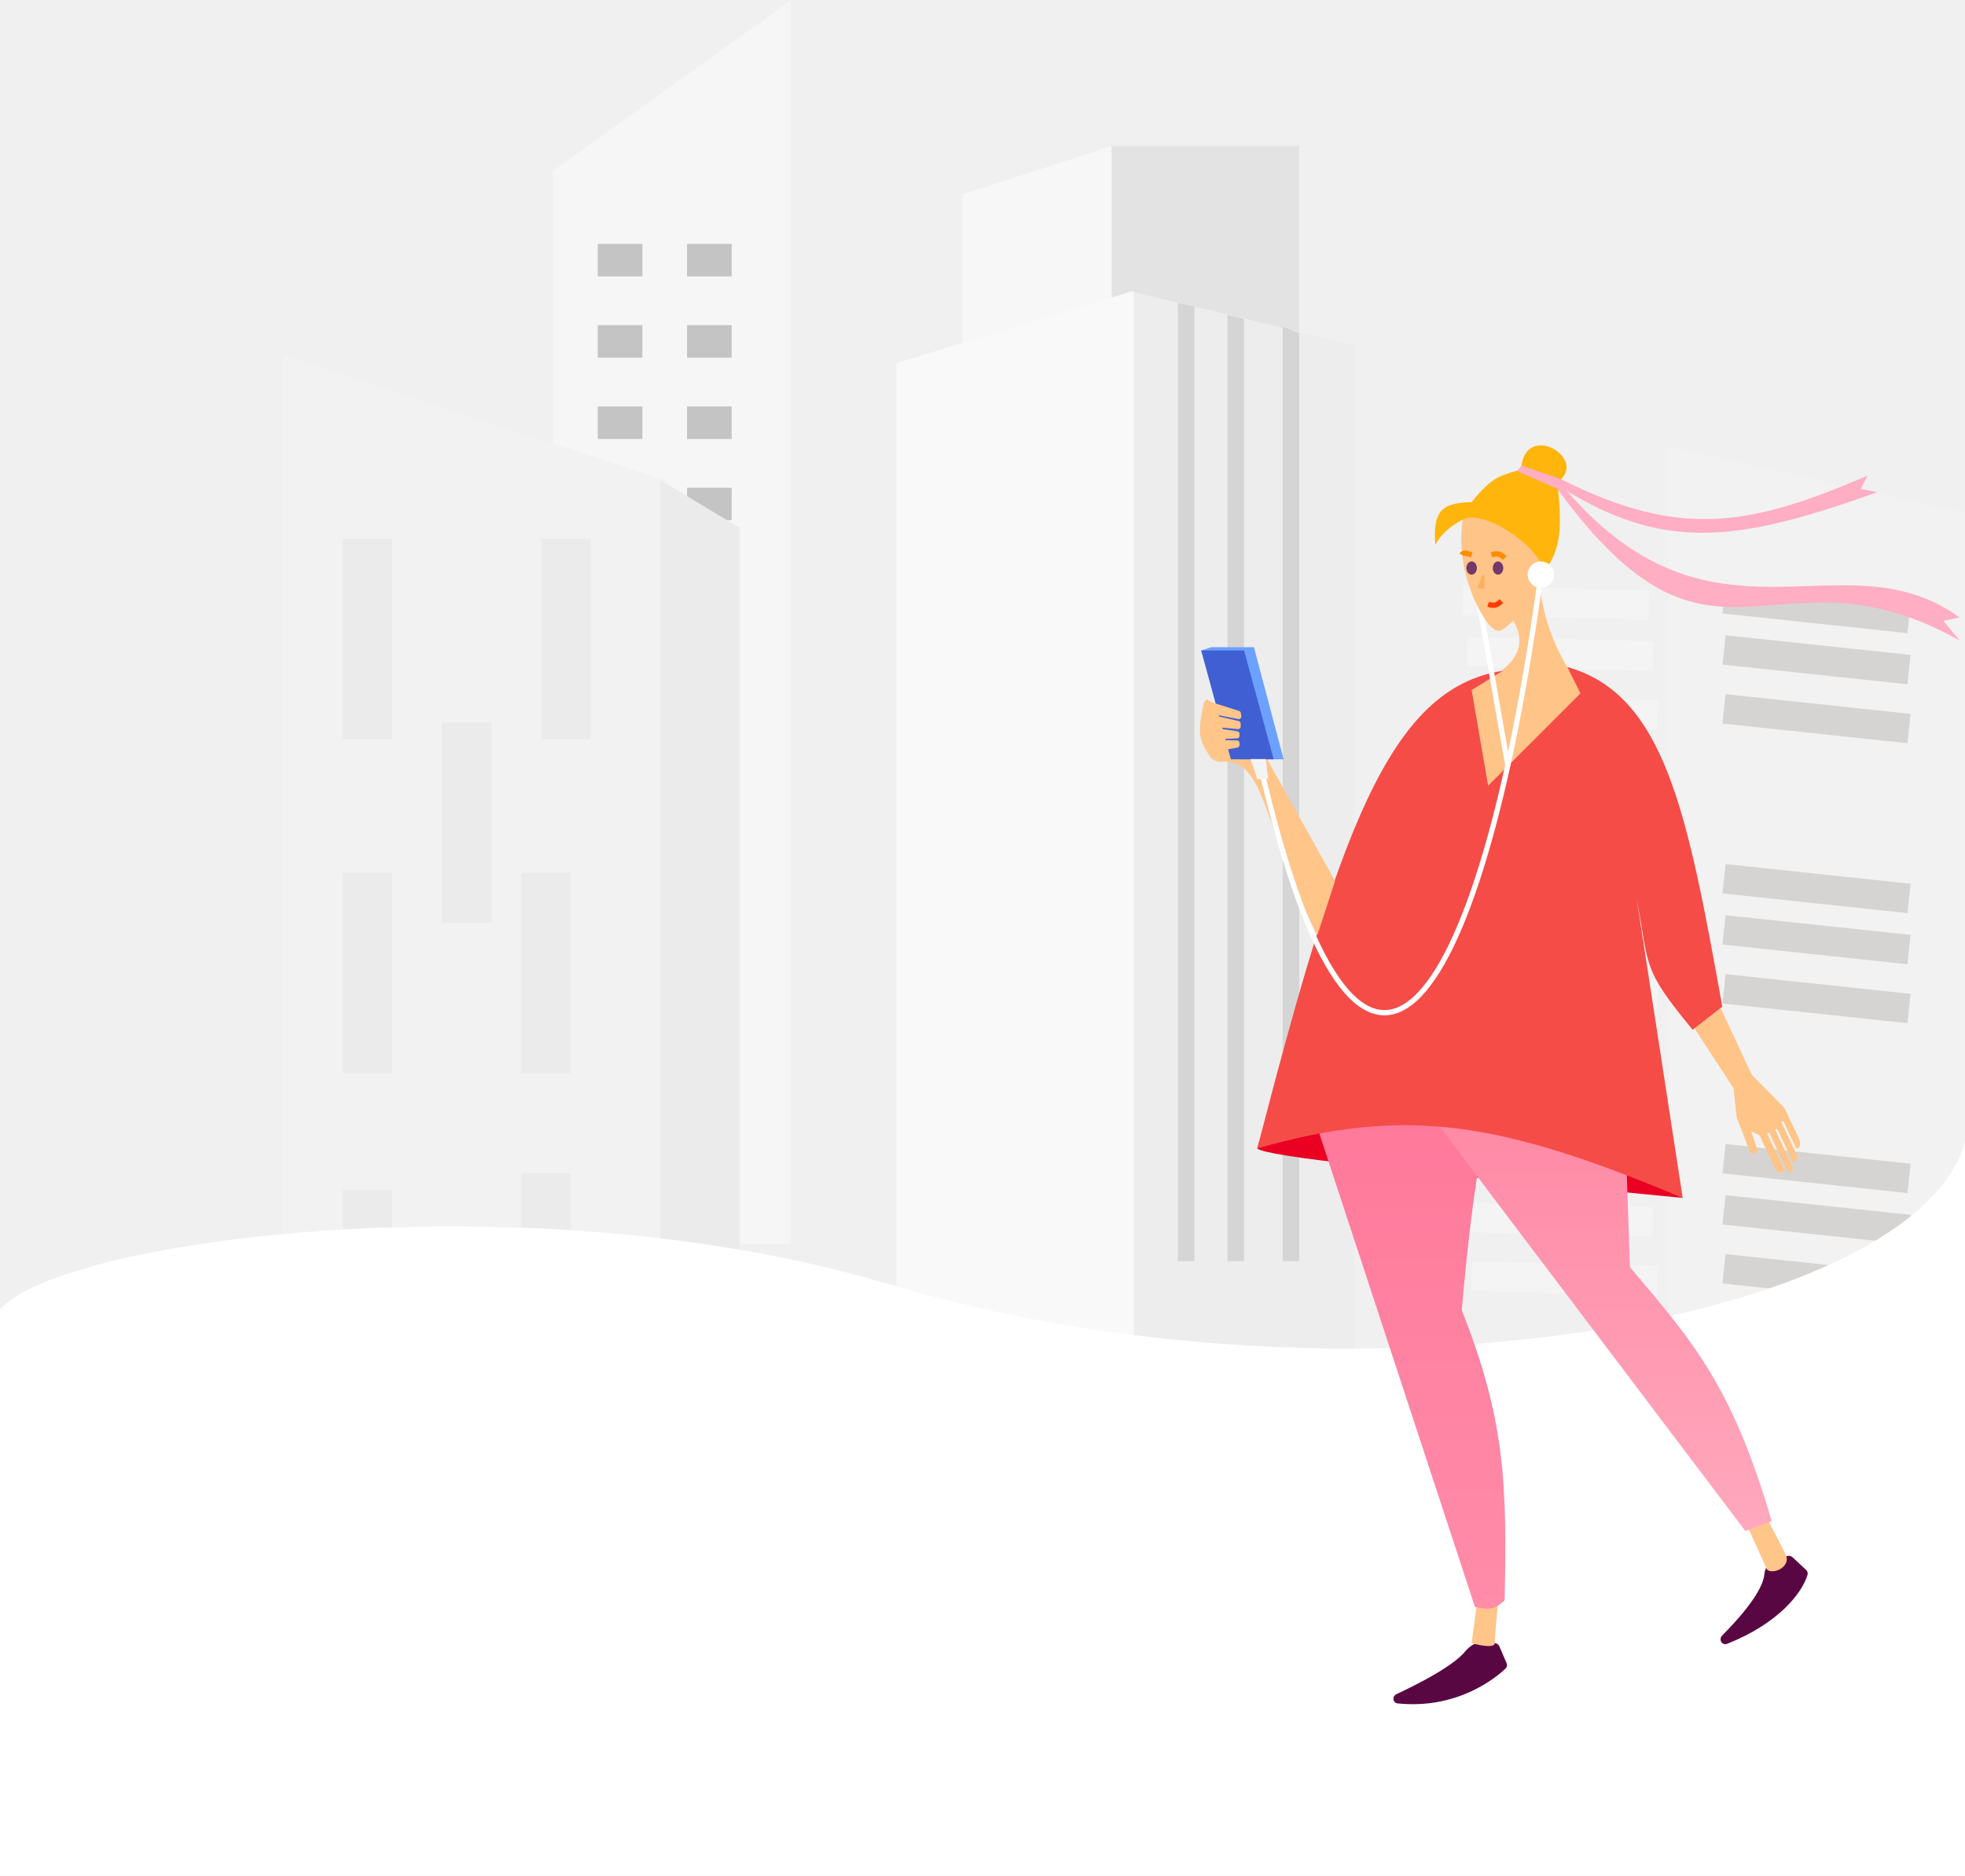
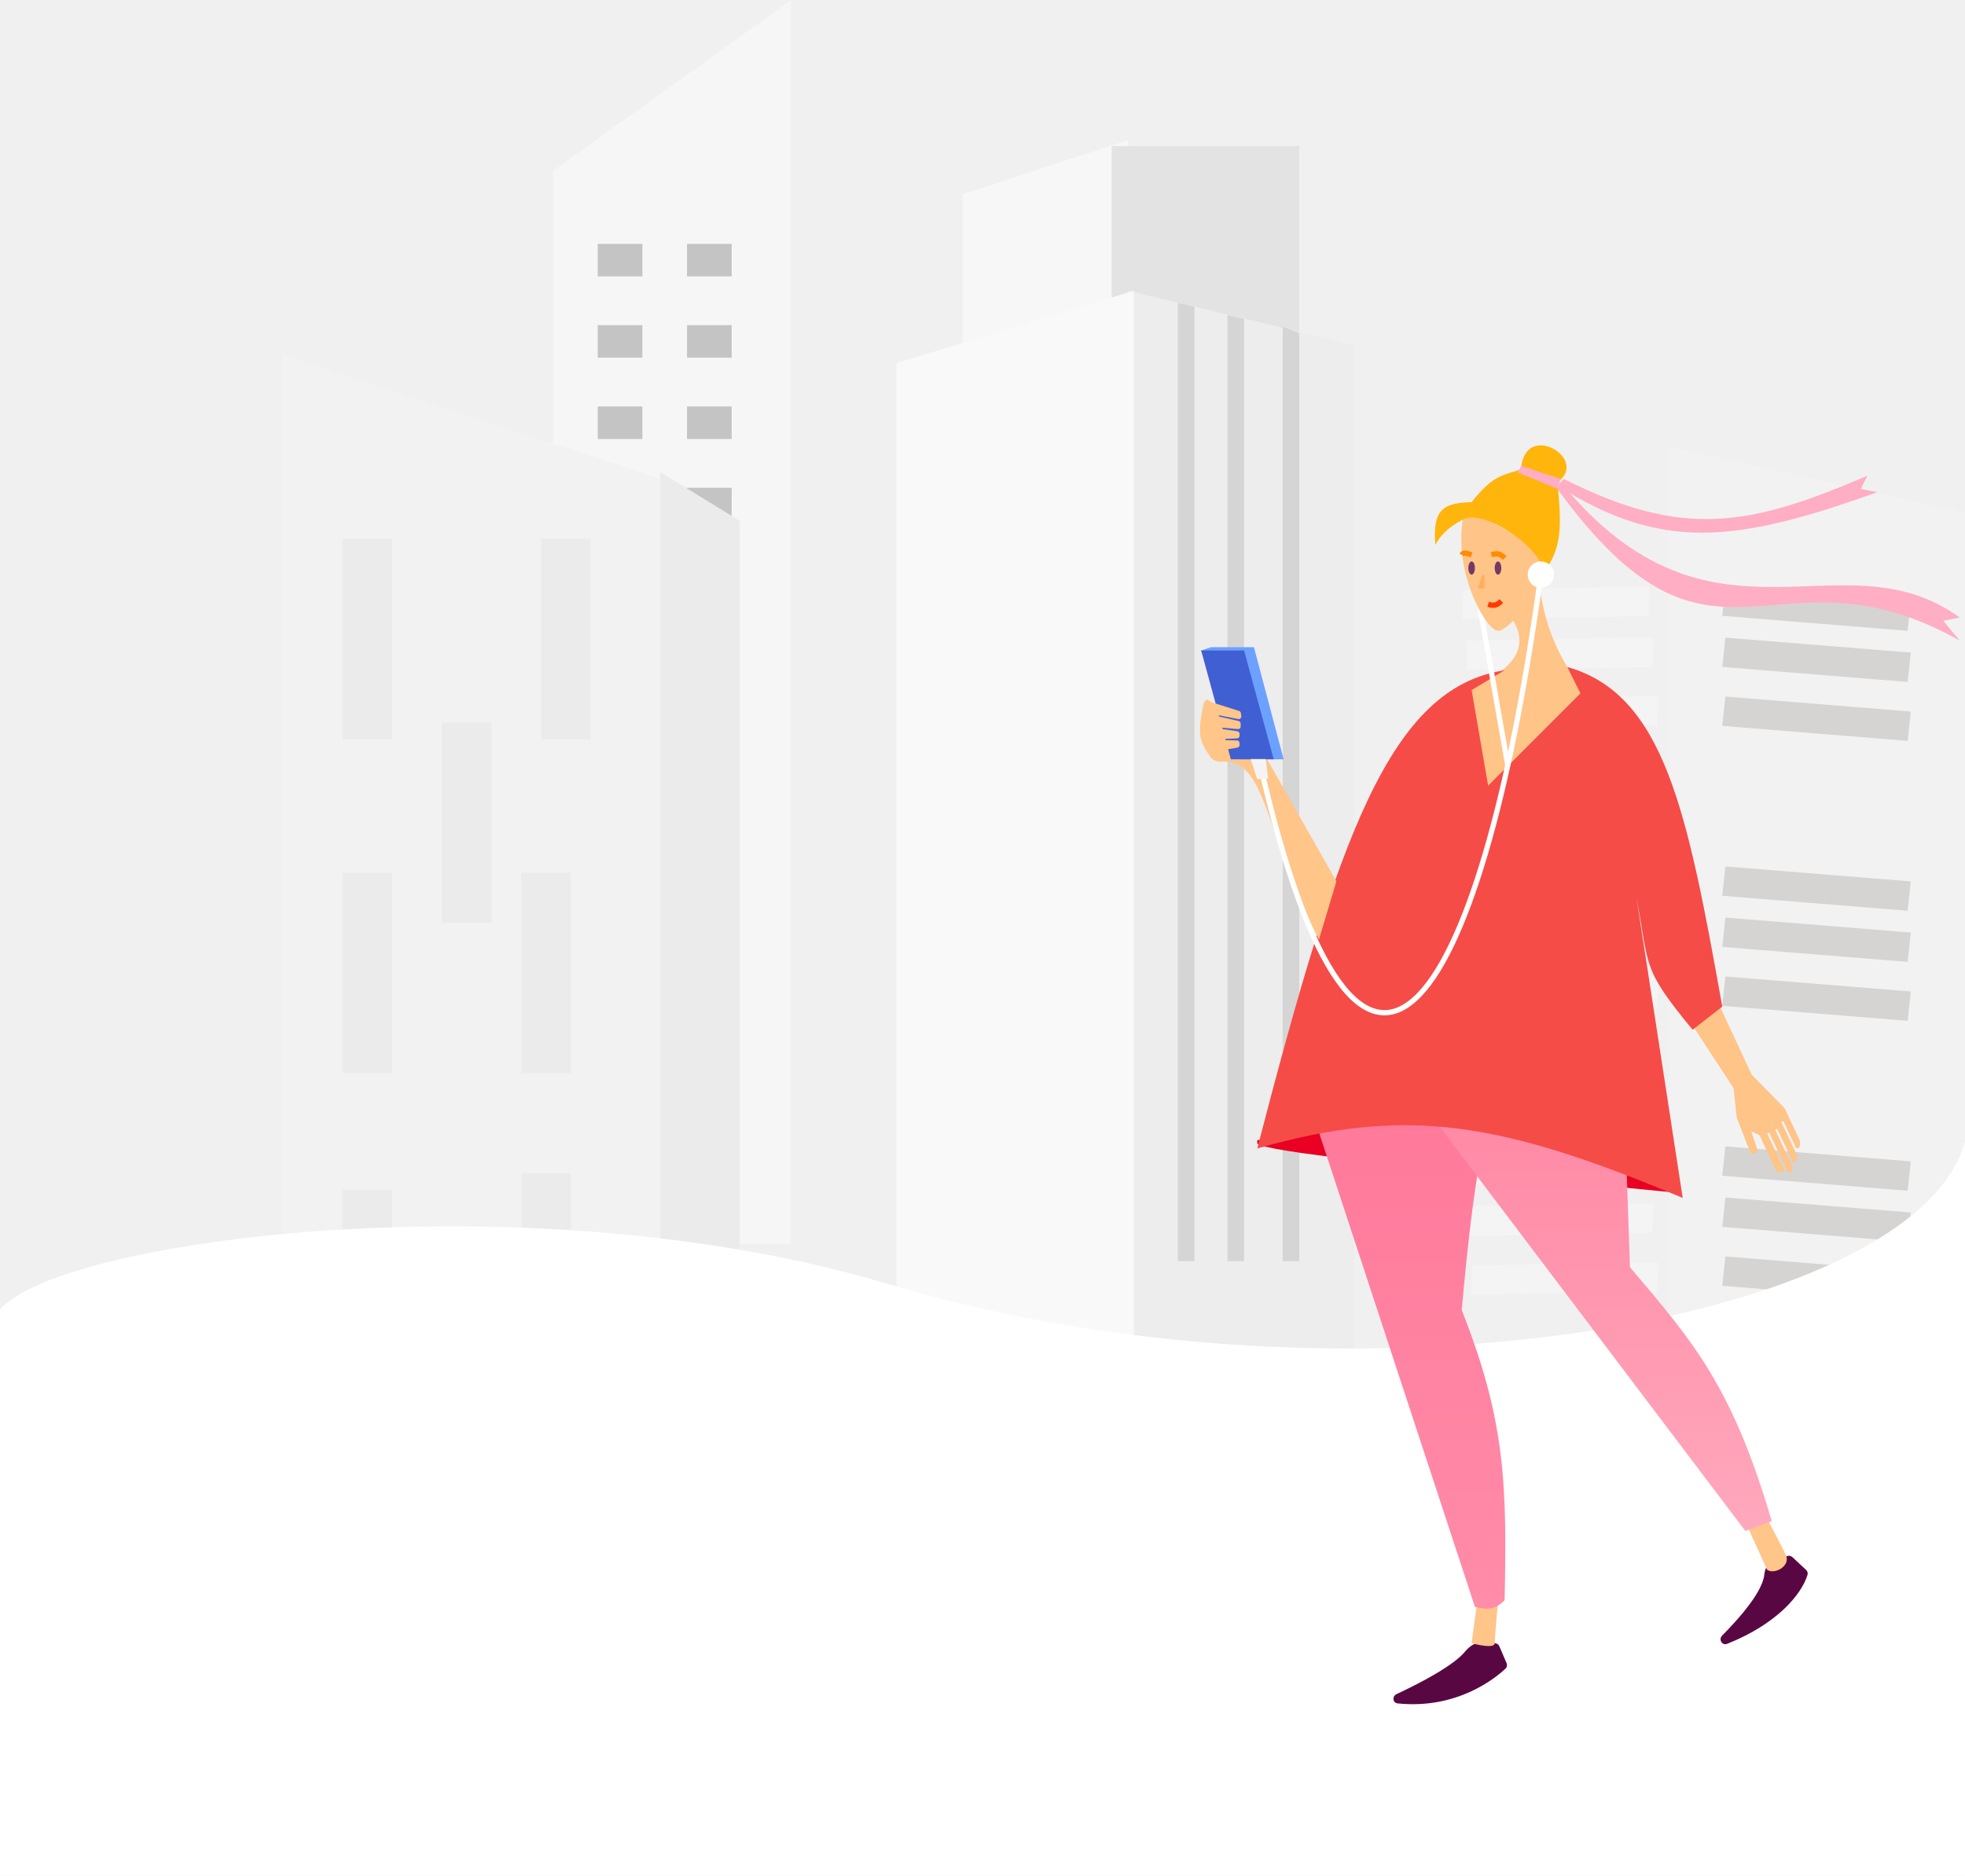
- <svg xmlns="http://www.w3.org/2000/svg" width="375px" height="358px" viewBox="0 0 375 358" version="1.1">
+ <svg xmlns="http://www.w3.org/2000/svg" width="375" height="358" viewBox="0 0 375 358" fill="none">
+   <path d="M105.554 32.582L150.992 0V237.385H105.554V32.582Z" fill="#F6F6F6" />
+   <path d="M150.992 0L185.07 11.079V235.833H150.992V0Z" fill="#F0F0F0" />
+   <rect x="114.074" y="46.546" width="8.52" height="6.206" fill="#C4C4C4" />
+   <rect x="131.113" y="46.546" width="8.52" height="6.206" fill="#C4C4C4" />
+   <rect x="131.113" y="62.061" width="8.52" height="6.206" fill="#C4C4C4" />
+   <rect x="114.074" y="62.061" width="8.52" height="6.206" fill="#C4C4C4" />
+   <rect x="114.074" y="77.577" width="8.52" height="6.206" fill="#C4C4C4" />
+   <rect x="131.113" y="77.577" width="8.52" height="6.206" fill="#C4C4C4" />
+   <rect x="131.113" y="93.092" width="8.52" height="6.206" fill="#C4C4C4" />
+   <rect x="114.074" y="93.092" width="8.52" height="6.206" fill="#C4C4C4" />
+   <rect x="114.074" y="108.607" width="8.52" height="6.206" fill="#C4C4C4" />
+   <rect x="131.113" y="108.607" width="8.52" height="6.206" fill="#C4C4C4" />
+   <rect x="131.113" y="124.123" width="8.52" height="6.206" fill="#C4C4C4" />
+   <rect x="114.074" y="124.123" width="8.52" height="6.206" fill="#C4C4C4" />
+   <rect x="114.074" y="139.638" width="8.52" height="6.206" fill="#C4C4C4" />
+   <rect x="131.113" y="139.638" width="8.52" height="6.206" fill="#C4C4C4" />
+   <rect x="131.113" y="155.154" width="8.52" height="6.206" fill="#C4C4C4" />
+   <rect x="114.074" y="155.154" width="8.52" height="6.206" fill="#C4C4C4" />
+   <path d="M54 332.267V67.79L126.957 91.689V332.267H54Z" fill="#F3F2F2" />
+   <path d="M141.17 99.41L126.01 90.095V332.267L141.17 324.301V99.41Z" fill="#ECEBEB" />
+   <rect x="65.37" y="102.841" width="9.475" height="38.238" fill="#ECEBEB" />
+   <rect x="103.27" y="102.841" width="9.475" height="38.238" fill="#ECEBEB" />
+   <rect x="84.32" y="137.892" width="9.475" height="38.238" fill="#ECEBEB" />
+   <rect x="65.37" y="166.571" width="9.475" height="38.238" fill="#ECEBEB" />
+   <rect x="99.48" y="166.571" width="9.475" height="38.238" fill="#ECEBEB" />
+   <rect x="99.48" y="223.927" width="9.475" height="38.238" fill="#ECEBEB" />
+   <rect x="65.37" y="227.114" width="9.475" height="38.238" fill="#ECEBEB" />
+   <path d="M183.723 37.087L215.306 26.734V58.944L183.723 72.748V37.087Z" fill="#F7F7F7" />
+   <path d="M212.148 57.794V27.884H247.943V69.297L212.148 57.794Z" fill="#E3E3E3" />
+   <path d="M258.47 329.276L214.253 343.081L215.306 55.493L258.47 65.846V329.276Z" fill="#EDEDED" />
+   <path d="M171.09 69.297L216.359 55.493V344.231L171.09 331.577V69.297Z" fill="#F9F9F9" />
+   <path opacity="0.6" d="M224.781 240.699V57.794L227.94 58.548V240.699H224.781Z" fill="#C4C4C4" />
+   <path opacity="0.6" d="M234.256 240.699V60.094L237.415 60.885V240.699H234.256Z" fill="#C4C4C4" />
+   <path opacity="0.6" d="M244.784 240.699V62.395L247.942 63.545V240.699H244.784Z" fill="#C4C4C4" />
+   <path d="M320.953 83.813L278.488 72.564L269.481 358H320.953V83.813Z" fill="#F0F0F0" />
+   <path d="M318.38 356.594V85.219L375 97.874V356.594H318.38Z" fill="#F2F2F2" />
+   <rect width="35.496" height="5.632" transform="matrix(0.996747 0.0805944 -0.106082 0.994357 329.272 111.935)" fill="#D5D4D2" />
+   <rect width="35.496" height="5.632" transform="matrix(0.996747 0.0805944 -0.106082 0.994357 329.272 121.693)" fill="#D5D4D2" />
+   <rect width="35.496" height="5.632" transform="matrix(0.996747 0.0805944 -0.106082 0.994357 329.272 132.941)" fill="#D5D4D2" />
+   <rect width="35.496" height="5.632" transform="matrix(0.996747 0.0805944 -0.106082 0.994357 329.272 165.366)" fill="#D5D4D2" />
+   <rect width="35.496" height="5.632" transform="matrix(0.996747 0.0805944 -0.106082 0.994357 329.272 175.124)" fill="#D5D4D2" />
+   <rect width="35.496" height="5.632" transform="matrix(0.996747 0.0805944 -0.106082 0.994357 329.272 186.373)" fill="#D5D4D2" />
+   <rect width="35.496" height="5.632" transform="matrix(0.996747 0.0805944 -0.106082 0.994357 329.272 218.797)" fill="#D5D4D2" />
+   <rect width="35.496" height="5.632" transform="matrix(0.996747 0.0805944 -0.106082 0.994357 329.272 228.555)" fill="#D5D4D2" />
+   <rect width="35.496" height="5.632" transform="matrix(0.996747 0.0805944 -0.106082 0.994357 329.272 239.804)" fill="#D5D4D2" />
+   <rect width="35.478" height="5.638" transform="matrix(0.999863 -0.0165245 -0.024763 0.999693 279.243 220.544)" fill="#F4F4F4" />
+   <rect width="35.478" height="5.638" transform="matrix(0.999863 -0.0165245 -0.024763 0.999693 280.037 230.264)" fill="#F4F4F4" />
+   <rect width="35.478" height="5.638" transform="matrix(0.999863 -0.0165245 -0.024763 0.999693 280.952 241.468)" fill="#F4F4F4" />
+   <rect width="35.478" height="5.638" transform="matrix(0.999863 -0.0165245 -0.024763 0.999693 279.243 165.952)" fill="#F4F4F4" />
+   <rect width="35.478" height="5.638" transform="matrix(0.999863 -0.0165245 -0.024763 0.999693 280.037 175.672)" fill="#F4F4F4" />
+   <rect width="35.478" height="5.638" transform="matrix(0.999863 -0.0165245 -0.024763 0.999693 280.952 186.876)" fill="#F4F4F4" />
+   <rect width="35.478" height="5.638" transform="matrix(0.999863 -0.0165245 -0.024763 0.999693 279.243 112.521)" fill="#F4F4F4" />
+   <rect width="35.478" height="5.638" transform="matrix(0.999863 -0.0165245 -0.024763 0.999693 280.037 122.241)" fill="#F4F4F4" />
+   <rect width="35.478" height="5.638" transform="matrix(0.999863 -0.0165245 -0.024763 0.999693 280.952 133.445)" fill="#F4F4F4" />
+   <path d="M169.543 245.074C101.202 224.626 11.281 236.464 0 249.965V358H375V218C365.073 252.573 257.04 271.253 169.543 245.074Z" fill="white" />
+   <path d="M306.651 155.621L271.403 153.104L277.068 132.333C277.068 132.333 295.322 127.927 288.398 117.856L293.433 108.414C295.322 132.962 309.169 129.815 306.651 155.621Z" fill="#FFC487" />
+   <path d="M320.499 227.695C265.544 222.327 241.796 219.823 239.932 218.254V217.624C271.805 211.081 289.439 213.461 320.499 227.695Z" fill="#E90022" />
+   <path d="M266.503 323.344C275.168 319.259 278.414 316.673 279.6 315.202C280.09 314.595 281.213 313.608 281.992 313.608H285.221C285.621 313.608 285.982 313.846 286.14 314.214L287.514 317.42C287.669 317.781 287.599 318.196 287.313 318.466C285.472 320.201 278.131 326.284 266.741 325.112C265.776 325.013 265.626 323.757 266.503 323.344Z" fill="#590743" />
+   <path d="M328.658 312.151C335.099 305.652 336.547 302.188 336.706 300.484C336.773 299.769 337.132 298.716 337.789 298.425L340.978 297.015C341.344 296.853 341.771 296.925 342.064 297.197L344.674 299.625C344.932 299.866 345.05 300.223 344.948 300.561C343.859 304.171 339.32 309.868 329.62 313.733C328.637 314.125 327.913 312.903 328.658 312.151Z" fill="#590743" />
+   <path d="M280.845 313.608L282.103 304.167L286.509 301.019C285.88 304.796 285.251 312.601 285.251 313.608C285.251 314.615 282.313 314.028 280.845 313.608Z" fill="#FFC589" />
+   <path d="M337.227 299.593L333.302 290.914L335.377 285.913C336.84 289.451 340.785 296.272 340.966 297.263C341.314 299.171 338.458 300.524 337.227 299.593Z" fill="#FFC589" />
+   <path d="M281.474 306.684L251.891 216.676L249.373 204.087L287.139 203.458C283.161 215.05 281.261 224.336 278.956 250.036C287.328 271.181 287.595 283.451 287.139 305.425C285.497 307.019 284.305 307.388 281.474 306.684Z" fill="url(#paint0_linear)" />
+   <path d="M333.087 292.207L269.845 208.554L309.798 204.717L311.057 241.853L311.33 242.175C323.475 256.48 330.636 264.915 338.123 290.319L333.087 292.207Z" fill="url(#paint1_linear)" />
+   <path d="M334.293 205.108L325.582 186.414L323.419 181.824L316.152 185.248L330.828 207.675L331.439 213.315L333.645 218.985C334.102 219.719 333.911 220.167 334.525 220.181C334.929 220.191 335.293 219.941 335.43 219.561L334.2 215.918L335.776 216.668C335.776 216.668 338.413 222.266 338.806 223.101C339.2 223.935 340.85 223.987 340.473 223.187C340.096 222.387 337.246 216.336 337.246 216.336L337.628 216.156C337.628 216.156 340.43 222.103 340.921 223.146C341.412 224.189 342.56 223.648 341.959 222.373C341.359 221.098 338.776 215.616 338.776 215.616L339.158 215.435C339.158 215.435 341.818 221.08 342.101 221.683C342.385 222.286 343.336 221.328 342.829 220.25C342.321 219.172 339.945 214.13 339.945 214.13L340.328 213.95C340.328 213.95 342.31 218.157 342.67 218.922C343.031 219.687 343.998 218.764 343.277 217.234C342.557 215.704 340.574 211.496 340.574 211.496L334.293 205.108Z" fill="#FFC487" />
+   <path d="M287.139 127.927C265.279 131.249 255.437 159.484 239.932 219.194C268.213 211.108 286.22 213.961 321.128 228.635L312.316 171.357C314.813 184.691 313.262 184.688 323.016 196.534L328.681 192.128C322.036 155.037 317.687 132.546 299.098 127.297L301.616 132.333L283.992 149.956L280.845 131.703L287.139 127.927Z" fill="#F54C48" />
+   <path d="M233.105 145.383C241.728 144.77 241.124 158.45 251.707 179.32L255.038 168.21L241.82 144.922L240.561 138.627C239.353 143.326 238.484 144.177 236.785 144.292C236.785 144.292 232.827 134.893 230.613 133.637C230.167 133.384 229.796 133.872 229.688 134.373C228.325 140.71 229.125 141.558 230.886 144.349C231.351 145.087 232.235 145.445 233.105 145.383Z" fill="#FFC589" />
+   <path d="M356.376 90.79C333.955 100.4 321.326 102.944 298.469 91.42L297.21 92.679C316.946 105.136 330.879 103.766 358.264 93.938L355.117 93.308L356.376 90.79Z" fill="#FFAEC3" />
+   <path d="M374 122.262C338.123 102.12 327.422 134.85 297.21 93.308L297.839 92.049C326.793 127.297 351.341 101.491 374 117.856L370.853 118.485L374 122.262Z" fill="#FFAEC3" />
+   <path d="M281.474 110.303L287.768 146.18" stroke="white" />
+   <path d="M285.591 120.338C283.167 119.59 276.717 107.961 279.586 97.085L295.321 105.267C295.743 112.001 288.072 119.952 286.171 120.385C285.982 120.429 285.776 120.395 285.591 120.338Z" fill="#FFC487" />
+   <path d="M280.845 105.897C279.713 105.503 279.241 105.443 278.956 105.897" stroke="#FF8B00" />
+   <path d="M284.621 105.897C285.691 105.55 286.256 105.594 287.139 106.526" stroke="#FF8B00" />
+   <path d="M283.992 115.338C285.201 115.714 285.724 115.497 286.51 114.709" stroke="#FF3A00" />
+   <ellipse cx="285.88" cy="108.414" rx="0.629" ry="1.259" fill="#723969" />
+   <ellipse cx="280.845" cy="108.414" rx="0.629" ry="1.259" fill="#723969" />
+   <path d="M283.289 112.314H282.009L282.862 109.754H283.289V110.607V112.314Z" fill="#FFAF5B" />
+   <path d="M279.586 98.973C283.312 97.591 293.292 103.663 294.692 109.044C298.034 104.735 298.079 100.482 297.21 92.049C303.504 87.643 290.915 80.09 290.286 89.532C287.139 90.791 285.298 90.208 280.845 95.826C275.404 95.994 273.371 97.215 273.921 104.009C275.581 100.66 279.586 98.973 279.586 98.973Z" fill="#FFB50C" />
+   <path d="M289.657 90.161L290.286 88.902L297.839 91.42L297.21 93.308L289.657 90.161Z" fill="#FFAEC3" />
+   <path d="M244.967 144.921H236.785L229.232 124.15L231.12 123.521H239.302L244.967 144.921Z" fill="#6CA1FF" />
+   <path d="M234.896 144.921L229.232 124.15H237.414L243.079 144.921H234.896Z" fill="#405FD3" />
+   <path d="M236.468 135.692L230.397 133.762C230.132 133.678 229.861 133.876 229.861 134.154C229.861 134.198 229.868 134.242 229.882 134.284L230.398 135.832C230.455 136.003 230.6 136.13 230.777 136.165L236.299 137.235C236.635 137.301 236.936 137.017 236.89 136.678L236.812 136.101C236.786 135.91 236.652 135.75 236.468 135.692Z" fill="#FFC589" />
+   <path d="M236.382 137.618L230.404 136.235C230.126 136.171 229.861 136.382 229.861 136.667C229.861 136.714 229.869 136.762 229.884 136.807L230.387 138.317C230.45 138.505 230.618 138.639 230.816 138.657L236.224 139.152C236.517 139.179 236.77 138.948 236.77 138.654V138.105C236.77 137.873 236.609 137.671 236.382 137.618Z" fill="#FFC589" />
+   <path d="M236.13 139.565L230.407 138.709C230.12 138.666 229.861 138.888 229.861 139.179C229.861 139.23 229.869 139.281 229.885 139.33L230.372 140.789C230.442 141 230.643 141.139 230.865 141.13L236.076 140.928C236.344 140.917 236.556 140.697 236.556 140.428V140.059C236.556 139.812 236.375 139.601 236.13 139.565Z" fill="#FFC589" />
+   <path d="M236.071 141.322L230.375 141.159C230.094 141.151 229.861 141.377 229.861 141.659V141.693C229.861 141.747 229.87 141.8 229.887 141.851L230.355 143.255C230.433 143.489 230.67 143.631 230.914 143.589L236.141 142.688C236.381 142.646 236.556 142.438 236.556 142.195V141.822C236.556 141.551 236.341 141.33 236.071 141.322Z" fill="#FFC589" />
+   <circle cx="294.062" cy="109.673" r="2.518" fill="white" />
+   <path d="M294.063 109.673C282.454 195.115 259.444 228.006 240.561 146.18" stroke="white" />
+   <path d="M238.673 144.874L241.556 144.874L242.012 148.623L239.932 148.698L238.673 144.874Z" fill="#F4F4F4" />
  <defs>
-     <linearGradient x1="50.001%" y1="0%" x2="50.001%" y2="100%" id="linearGradient-1">
-       <stop stop-color="#FF7799" offset="0%" />
-       <stop stop-color="#FF8CA9" offset="100%" />
+     <linearGradient id="paint0_linear" x1="268.323" y1="203.458" x2="268.323" y2="307.025" gradientUnits="userSpaceOnUse">
+       <stop stop-color="#FF7799" />
+       <stop offset="1" stop-color="#FF8CA9" />
    </linearGradient>
-     <linearGradient x1="51.141%" y1="0%" x2="51.141%" y2="100%" id="linearGradient-2">
-       <stop stop-color="#FF86A3" offset="0%" />
-       <stop stop-color="#FFA8BD" offset="100%" />
+     <linearGradient id="paint1_linear" x1="304.763" y1="204.717" x2="304.763" y2="292.207" gradientUnits="userSpaceOnUse">
+       <stop stop-color="#FF86A3" />
+       <stop offset="1" stop-color="#FFA8BD" />
    </linearGradient>
  </defs>
-   <g id="Page-1" stroke="none" stroke-width="1" fill="none" fill-rule="evenodd">
-     <g id="index_sm">
-       <polygon id="Path" fill="#F6F6F6" fill-rule="nonzero" points="105.554 32.582 150.992 0 150.992 237.385 105.554 237.385" />
-       <polygon id="Path" fill="#F0F0F0" fill-rule="nonzero" points="150.992 0 185.07 11.079 185.07 239.996 150.992 237.385" />
-       <rect id="Rectangle" fill="#C4C4C4" fill-rule="nonzero" x="114.074" y="46.546" width="8.52" height="6.206" />
-       <rect id="Rectangle" fill="#C4C4C4" fill-rule="nonzero" x="131.113" y="46.546" width="8.52" height="6.206" />
-       <rect id="Rectangle" fill="#C4C4C4" fill-rule="nonzero" x="131.113" y="62.061" width="8.52" height="6.206" />
-       <rect id="Rectangle" fill="#C4C4C4" fill-rule="nonzero" x="114.074" y="62.061" width="8.52" height="6.206" />
-       <rect id="Rectangle" fill="#C4C4C4" fill-rule="nonzero" x="114.074" y="77.577" width="8.52" height="6.206" />
-       <rect id="Rectangle" fill="#C4C4C4" fill-rule="nonzero" x="131.113" y="77.577" width="8.52" height="6.206" />
-       <rect id="Rectangle" fill="#C4C4C4" fill-rule="nonzero" x="131.113" y="93.092" width="8.52" height="6.206" />
-       <rect id="Rectangle" fill="#C4C4C4" fill-rule="nonzero" x="114.074" y="93.092" width="8.52" height="6.206" />
-       <rect id="Rectangle" fill="#C4C4C4" fill-rule="nonzero" x="114.074" y="108.607" width="8.52" height="6.206" />
-       <rect id="Rectangle" fill="#C4C4C4" fill-rule="nonzero" x="131.113" y="108.607" width="8.52" height="6.206" />
-       <rect id="Rectangle" fill="#C4C4C4" fill-rule="nonzero" x="131.113" y="124.123" width="8.52" height="6.206" />
-       <rect id="Rectangle" fill="#C4C4C4" fill-rule="nonzero" x="114.074" y="124.123" width="8.52" height="6.206" />
-       <rect id="Rectangle" fill="#C4C4C4" fill-rule="nonzero" x="114.074" y="139.638" width="8.52" height="6.206" />
-       <rect id="Rectangle" fill="#C4C4C4" fill-rule="nonzero" x="131.113" y="139.638" width="8.52" height="6.206" />
-       <rect id="Rectangle" fill="#C4C4C4" fill-rule="nonzero" x="131.113" y="155.154" width="8.52" height="6.206" />
-       <rect id="Rectangle" fill="#C4C4C4" fill-rule="nonzero" x="114.074" y="155.154" width="8.52" height="6.206" />
-       <polygon id="Path" fill="#F3F2F2" fill-rule="nonzero" points="54 332.267 54 67.79 126.957 91.689 126.957 332.267" />
-       <polygon id="Path" fill="#ECEBEB" fill-rule="nonzero" points="141.17 100.739 126.01 91.629 126.01 332.267 141.17 324.301" />
-       <rect id="Rectangle" fill="#ECEBEB" fill-rule="nonzero" x="65.37" y="102.841" width="9.475" height="38.238" />
-       <rect id="Rectangle" fill="#ECEBEB" fill-rule="nonzero" x="103.27" y="102.841" width="9.475" height="38.238" />
-       <rect id="Rectangle" fill="#ECEBEB" fill-rule="nonzero" x="84.32" y="137.892" width="9.475" height="38.238" />
-       <rect id="Rectangle" fill="#ECEBEB" fill-rule="nonzero" x="65.37" y="166.571" width="9.475" height="38.238" />
-       <rect id="Rectangle" fill="#ECEBEB" fill-rule="nonzero" x="99.48" y="166.571" width="9.475" height="38.238" />
-       <rect id="Rectangle" fill="#ECEBEB" fill-rule="nonzero" x="99.48" y="223.927" width="9.475" height="38.238" />
-       <rect id="Rectangle" fill="#ECEBEB" fill-rule="nonzero" x="65.37" y="227.114" width="9.475" height="38.238" />
-       <polygon id="Path" fill="#F7F7F7" fill-rule="nonzero" points="183.723 37.087 212.148 27.884 212.148 58.875 183.723 72.748" />
-       <polygon id="Path" fill="#E3E3E3" fill-rule="nonzero" points="212.148 57.794 212.148 27.884 247.943 27.884 247.943 69.297" />
-       <polygon id="Path" fill="#EDEDED" fill-rule="nonzero" points="258.47 329.276 214.253 343.081 215.306 55.493 258.47 65.846" />
-       <polygon id="Path" fill="#F9F9F9" fill-rule="nonzero" points="171.09 69.297 216.359 55.493 216.359 344.231 171.09 331.577" />
-       <polygon id="Path" fill="#C4C4C4" fill-rule="nonzero" opacity="0.6" points="224.781 240.699 224.781 57.794 227.94 58.548 227.94 240.699" />
-       <polygon id="Path" fill="#C4C4C4" fill-rule="nonzero" opacity="0.6" points="234.256 240.699 234.256 60.094 237.415 60.885 237.415 240.699" />
-       <polygon id="Path" fill="#C4C4C4" fill-rule="nonzero" opacity="0.6" points="244.784 240.699 244.784 62.395 247.942 63.545 247.942 240.699" />
-       <polygon id="Path" fill="#F0F0F0" fill-rule="nonzero" points="318.38 85.219 269.481 90.79 269.481 358 320.953 358" />
-       <polygon id="Path" fill="#F2F2F2" fill-rule="nonzero" points="318.38 356.594 318.38 85.219 375 97.874 375 356.594" />
-       <rect id="Rectangle" fill="#D5D4D2" fill-rule="nonzero" transform="translate(346.6633, 116.1655) rotate(6.075021) translate(-346.6633, -116.1655) " x="328.916" y="113.349" width="35.496" height="5.632" />
-       <rect id="Rectangle" fill="#D5D4D2" fill-rule="nonzero" transform="translate(346.6633, 125.9235) rotate(6.075021) translate(-346.6633, -125.9235) " x="328.916" y="123.107" width="35.496" height="5.632" />
-       <rect id="Rectangle" fill="#D5D4D2" fill-rule="nonzero" transform="translate(346.6633, 137.1715) rotate(6.075021) translate(-346.6633, -137.1715) " x="328.916" y="134.355" width="35.496" height="5.632" />
-       <rect id="Rectangle" fill="#D5D4D2" fill-rule="nonzero" transform="translate(346.6633, 169.5965) rotate(6.075021) translate(-346.6633, -169.5965) " x="328.916" y="166.78" width="35.496" height="5.632" />
-       <rect id="Rectangle" fill="#D5D4D2" fill-rule="nonzero" transform="translate(346.6633, 179.3545) rotate(6.075021) translate(-346.6633, -179.3545) " x="328.916" y="176.538" width="35.496" height="5.632" />
-       <rect id="Rectangle" fill="#D5D4D2" fill-rule="nonzero" transform="translate(346.6633, 190.6035) rotate(6.075021) translate(-346.6633, -190.6035) " x="328.916" y="187.787" width="35.496" height="5.632" />
-       <rect id="Rectangle" fill="#D5D4D2" fill-rule="nonzero" transform="translate(346.6633, 223.0275) rotate(6.075021) translate(-346.6633, -223.0275) " x="328.916" y="220.211" width="35.496" height="5.632" />
-       <rect id="Rectangle" fill="#D5D4D2" fill-rule="nonzero" transform="translate(346.6633, 232.7855) rotate(6.075021) translate(-346.6633, -232.7855) " x="328.916" y="229.969" width="35.496" height="5.632" />
-       <rect id="Rectangle" fill="#D5D4D2" fill-rule="nonzero" transform="translate(346.6633, 244.0345) rotate(6.075021) translate(-346.6633, -244.0345) " x="328.916" y="241.218" width="35.496" height="5.632" />
-       <rect id="Rectangle" fill="#F4F4F4" fill-rule="nonzero" transform="translate(296.9096, 223.0689) rotate(1.41872) translate(-296.9096, -223.0689) " x="279.171" y="220.25" width="35.478" height="5.638" />
-       <rect id="Rectangle" fill="#F4F4F4" fill-rule="nonzero" transform="translate(297.7036, 232.7889) rotate(1.41872) translate(-297.7036, -232.7889) " x="279.965" y="229.97" width="35.478" height="5.638" />
-       <rect id="Rectangle" fill="#F4F4F4" fill-rule="nonzero" transform="translate(298.6186, 243.9929) rotate(1.41872) translate(-298.6186, -243.9929) " x="280.88" y="241.174" width="35.478" height="5.638" />
-       <rect id="Rectangle" fill="#F4F4F4" fill-rule="nonzero" transform="translate(296.9096, 168.4769) rotate(1.41872) translate(-296.9096, -168.4769) " x="279.171" y="165.658" width="35.478" height="5.638" />
-       <rect id="Rectangle" fill="#F4F4F4" fill-rule="nonzero" transform="translate(297.7036, 178.1969) rotate(1.41872) translate(-297.7036, -178.1969) " x="279.965" y="175.378" width="35.478" height="5.638" />
-       <rect id="Rectangle" fill="#F4F4F4" fill-rule="nonzero" transform="translate(298.6186, 189.4009) rotate(1.41872) translate(-298.6186, -189.4009) " x="280.88" y="186.582" width="35.478" height="5.638" />
-       <rect id="Rectangle" fill="#F4F4F4" fill-rule="nonzero" transform="translate(296.9096, 115.0459) rotate(1.41872) translate(-296.9096, -115.0459) " x="279.171" y="112.227" width="35.478" height="5.638" />
-       <rect id="Rectangle" fill="#F4F4F4" fill-rule="nonzero" transform="translate(297.7036, 124.7659) rotate(1.41872) translate(-297.7036, -124.7659) " x="279.965" y="121.947" width="35.478" height="5.638" />
-       <rect id="Rectangle" fill="#F4F4F4" fill-rule="nonzero" transform="translate(298.6186, 135.9699) rotate(1.41872) translate(-298.6186, -135.9699) " x="280.88" y="133.151" width="35.478" height="5.638" />
-       <path d="M169.543,245.074 C101.202,224.626 11.281,236.464 0,249.965 L0,358 L375,358 L375,218 C365.073,252.573 257.04,271.253 169.543,245.074 Z" id="Path" fill="#FFFFFF" fill-rule="nonzero" />
-       <path d="M306.651,155.621 L271.403,153.104 L277.068,132.333 C277.068,132.333 295.322,127.927 288.398,117.856 L293.433,108.414 C295.322,132.962 309.169,129.815 306.651,155.621 Z" id="Path" fill="#FFC487" fill-rule="nonzero" />
-       <path d="M321.128,228.635 C266.173,223.267 241.796,220.763 239.932,219.194 L240.282,218 C272.155,211.457 290.068,214.401 321.128,228.635 Z" id="Path" fill="#E90022" fill-rule="nonzero" />
-       <path d="M266.503,323.344 C275.168,319.259 278.414,316.673 279.6,315.202 C280.09,314.595 281.213,313.608 281.992,313.608 L285.221,313.608 C285.621,313.608 285.982,313.846 286.14,314.214 L287.514,317.42 C287.669,317.781 287.599,318.196 287.313,318.466 C285.472,320.201 278.131,326.284 266.741,325.112 C265.776,325.013 265.626,323.757 266.503,323.344 Z" id="Path" fill="#590743" fill-rule="nonzero" />
-       <path d="M328.658,312.151 C335.099,305.652 336.547,302.188 336.706,300.484 C336.773,299.769 337.132,298.716 337.789,298.425 L340.978,297.015 C341.344,296.853 341.771,296.925 342.064,297.197 L344.674,299.625 C344.932,299.866 345.05,300.223 344.948,300.561 C343.859,304.171 339.32,309.868 329.62,313.733 C328.637,314.125 327.913,312.903 328.658,312.151 Z" id="Path" fill="#590743" fill-rule="nonzero" />
-       <path d="M280.845,313.608 L282.103,304.167 L286.509,301.019 C285.88,304.796 285.251,312.601 285.251,313.608 C285.251,314.615 282.313,314.028 280.845,313.608 Z" id="Path" fill="#FFC589" fill-rule="nonzero" />
-       <path d="M337.227,299.593 L333.302,290.914 L335.377,285.913 C336.84,289.451 340.785,296.272 340.966,297.263 C341.314,299.171 338.458,300.524 337.227,299.593 Z" id="Path" fill="#FFC589" fill-rule="nonzero" />
-       <path d="M281.474,306.684 L251.891,216.676 L249.373,204.087 L287.139,203.458 C283.161,215.05 281.261,224.336 278.956,250.036 C287.328,271.181 287.595,283.451 287.139,305.425 C285.497,307.019 284.305,307.388 281.474,306.684 Z" id="Path" fill="url(#linearGradient-1)" fill-rule="nonzero" />
-       <path d="M333.087,292.207 L269.845,208.554 L309.798,204.717 L311.057,241.853 L311.33,242.175 C323.475,256.48 330.636,264.915 338.123,290.319 L333.087,292.207 Z" id="Path" fill="url(#linearGradient-2)" fill-rule="nonzero" />
-       <path d="M334.293,205.108 L325.582,186.414 L323.419,181.824 L316.152,185.248 L330.828,207.675 L331.439,213.315 L333.645,218.985 C334.102,219.719 333.911,220.167 334.525,220.181 C334.929,220.191 335.293,219.941 335.43,219.561 L334.2,215.918 L335.776,216.668 C335.776,216.668 338.413,222.266 338.806,223.101 C339.2,223.935 340.85,223.987 340.473,223.187 C340.096,222.387 337.246,216.336 337.246,216.336 L337.628,216.156 C337.628,216.156 340.43,222.103 340.921,223.146 C341.412,224.189 342.56,223.648 341.959,222.373 C341.359,221.098 338.776,215.616 338.776,215.616 L339.158,215.435 C339.158,215.435 341.818,221.08 342.101,221.683 C342.385,222.286 343.336,221.328 342.829,220.25 C342.321,219.172 339.945,214.13 339.945,214.13 L340.328,213.95 C340.328,213.95 342.31,218.157 342.67,218.922 C343.031,219.687 343.998,218.764 343.277,217.234 C342.557,215.704 340.574,211.496 340.574,211.496 L334.293,205.108 Z" id="Path" fill="#FFC487" fill-rule="nonzero" />
-       <path d="M286.806,128.023 C264.946,131.345 255.437,159.484 239.932,219.194 C268.213,211.108 286.22,213.961 321.128,228.635 L312.316,171.357 C314.813,184.691 313.262,184.688 323.016,196.534 L328.681,192.128 C322.036,155.037 317.687,132.546 299.098,127.297 L301.616,132.333 L283.992,149.956 L280.845,131.703 L286.806,128.023 Z" id="Path" fill="#F54C48" fill-rule="nonzero" />
-       <path d="M233.105,145.383 C241.728,144.77 240.805,157.635 251.388,178.505 L254.785,168.149 L241.82,144.922 L240.561,138.627 C239.353,143.326 238.484,144.177 236.785,144.292 C236.785,144.292 232.827,134.893 230.613,133.637 C230.167,133.384 229.796,133.872 229.688,134.373 C228.325,140.71 229.125,141.558 230.886,144.349 C231.351,145.087 232.235,145.445 233.105,145.383 Z" id="Path" fill="#FFC589" fill-rule="nonzero" />
-       <path d="M356.376,90.79 C333.955,100.4 320.696,102.944 297.839,91.42 L297.389,92.717 C317.125,105.175 330.879,103.766 358.264,93.938 L355.117,93.308 L356.376,90.79 Z" id="Path" fill="#FFAEC3" fill-rule="nonzero" />
-       <path d="M374,122.262 C338.123,102.12 327.422,134.85 297.21,93.308 L297.571,91.984 C326.525,127.231 351.341,101.491 374,117.856 L370.853,118.485 L374,122.262 Z" id="Path" fill="#FFAEC3" fill-rule="nonzero" />
-       <line x1="281.474" y1="110.303" x2="287.768" y2="146.18" id="Path" stroke="#FFFFFF" />
-       <path d="M285.591,120.338 C283.167,119.59 276.717,107.961 279.586,97.085 C282.635,98.553 284.906,99.676 286.401,100.453 C288.403,101.494 291.376,103.099 295.321,105.267 C295.743,112.001 288.072,119.952 286.171,120.385 C285.982,120.429 285.776,120.395 285.591,120.338 Z" id="Path" fill="#FFC487" fill-rule="nonzero" />
-       <path d="M280.845,105.897 C279.713,105.503 279.241,105.443 278.956,105.897" id="Path" stroke="#FF8B00" />
-       <path d="M284.621,105.897 C285.691,105.55 286.256,105.594 287.139,106.526" id="Path" stroke="#FF8B00" />
-       <path d="M283.992,115.338 C285.201,115.714 285.724,115.497 286.51,114.709" id="Path" stroke="#FF3A00" />
-       <ellipse id="Oval" fill="#723969" fill-rule="nonzero" cx="285.88" cy="108.414" rx="1" ry="1.259" />
-       <ellipse id="Oval" fill="#723969" fill-rule="nonzero" cx="280.845" cy="108.414" rx="1" ry="1.259" />
-       <polygon id="Path" fill="#FFAF5B" fill-rule="nonzero" points="283.289 112.314 282.009 112.314 282.862 109.754 283.289 109.754 283.289 110.607" />
-       <path d="M279.586,98.973 C283.312,97.591 293.292,103.663 294.692,109.044 C298.034,104.735 298.079,100.482 297.21,92.049 C303.504,87.643 290.915,80.09 290.286,89.532 C287.139,90.791 285.298,90.208 280.845,95.826 C275.404,95.994 273.371,97.215 273.921,104.009 C275.581,100.66 279.586,98.973 279.586,98.973 Z" id="Path" fill="#FFB50C" fill-rule="nonzero" />
-       <polygon id="Path" fill="#FFAEC3" fill-rule="nonzero" points="289.507 89.896 290.367 88.869 297.839 91.42 297.21 93.308" />
-       <polygon id="Path" fill="#6CA1FF" fill-rule="nonzero" points="244.967 144.921 236.785 144.921 229.232 124.15 231.12 123.521 239.302 123.521" />
-       <polygon id="Path" fill="#405FD3" fill-rule="nonzero" points="234.896 144.921 229.232 124.15 237.414 124.15 243.079 144.921" />
-       <path d="M236.468,135.692 L230.397,133.762 C230.132,133.678 229.861,133.876 229.861,134.154 C229.861,134.198 229.868,134.242 229.882,134.284 L230.398,135.832 C230.455,136.003 230.6,136.13 230.777,136.165 L236.299,137.235 C236.635,137.301 236.936,137.017 236.89,136.678 L236.812,136.101 C236.786,135.91 236.652,135.75 236.468,135.692 Z" id="Path" fill="#FFC589" fill-rule="nonzero" />
-       <path d="M236.382,137.618 L230.404,136.235 C230.126,136.171 229.861,136.382 229.861,136.667 C229.861,136.714 229.869,136.762 229.884,136.807 L230.387,138.317 C230.45,138.505 230.618,138.639 230.816,138.657 L236.224,139.152 C236.517,139.179 236.77,138.948 236.77,138.654 L236.77,138.105 C236.77,137.873 236.609,137.671 236.382,137.618 Z" id="Path" fill="#FFC589" fill-rule="nonzero" />
-       <path d="M236.13,139.565 L230.407,138.709 C230.12,138.666 229.861,138.888 229.861,139.179 C229.861,139.23 229.869,139.281 229.885,139.33 L230.372,140.789 C230.442,141 230.643,141.139 230.865,141.13 L236.076,140.928 C236.344,140.917 236.556,140.697 236.556,140.428 L236.556,140.059 C236.556,139.812 236.375,139.601 236.13,139.565 Z" id="Path" fill="#FFC589" fill-rule="nonzero" />
-       <path d="M236.071,141.322 L230.375,141.159 C230.094,141.151 229.861,141.377 229.861,141.659 L229.861,141.693 C229.861,141.747 229.87,141.8 229.887,141.851 L230.355,143.255 C230.433,143.489 230.67,143.631 230.914,143.589 L236.141,142.688 C236.381,142.646 236.556,142.438 236.556,142.195 L236.556,141.822 C236.556,141.551 236.341,141.33 236.071,141.322 Z" id="Path" fill="#FFC589" fill-rule="nonzero" />
-       <circle id="Oval" fill="#FFFFFF" fill-rule="nonzero" cx="294.062" cy="109.673" r="2.518" />
-       <path d="M294.063,109.673 C282.454,195.115 259.444,228.006 240.561,146.18" id="Path" stroke="#FFFFFF" />
-       <polygon id="Path" fill="#F4F4F4" fill-rule="nonzero" points="238.673 144.874 241.556 144.874 242.012 148.623 239.932 148.698" />
-     </g>
-   </g>
</svg>
